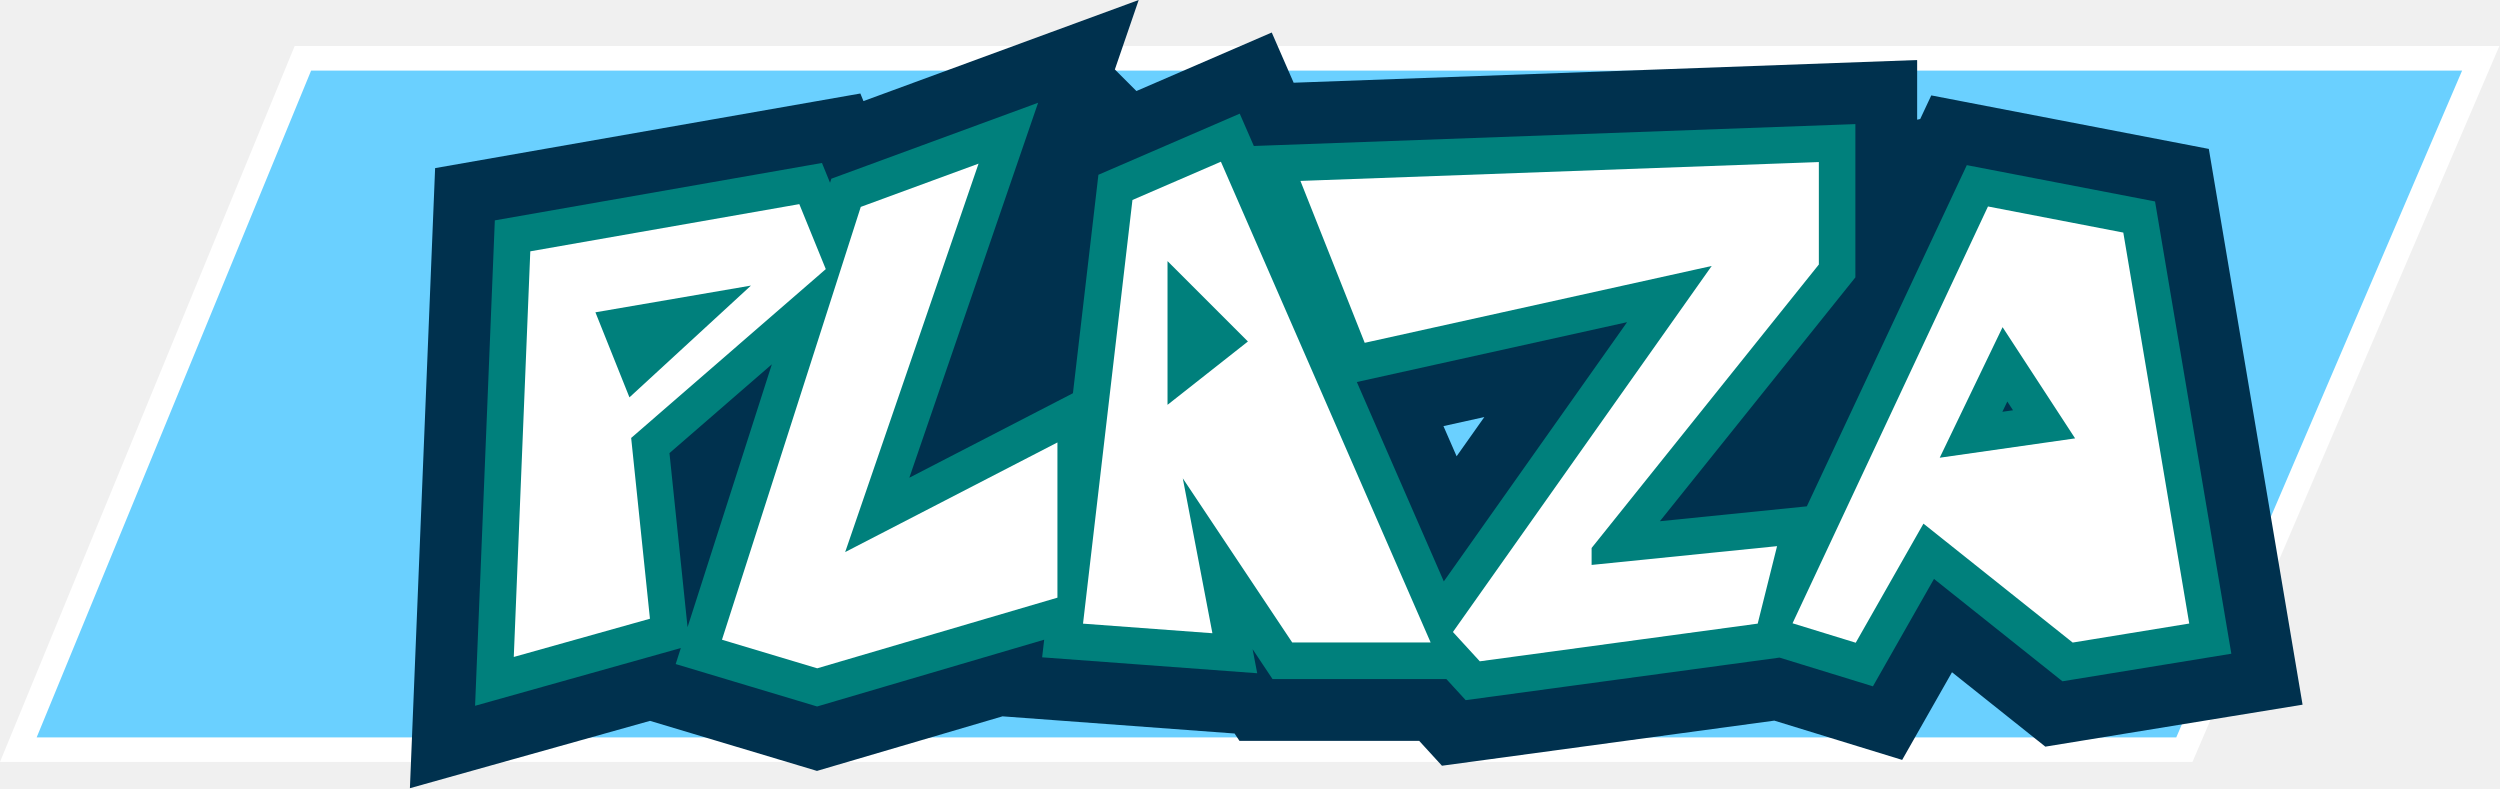
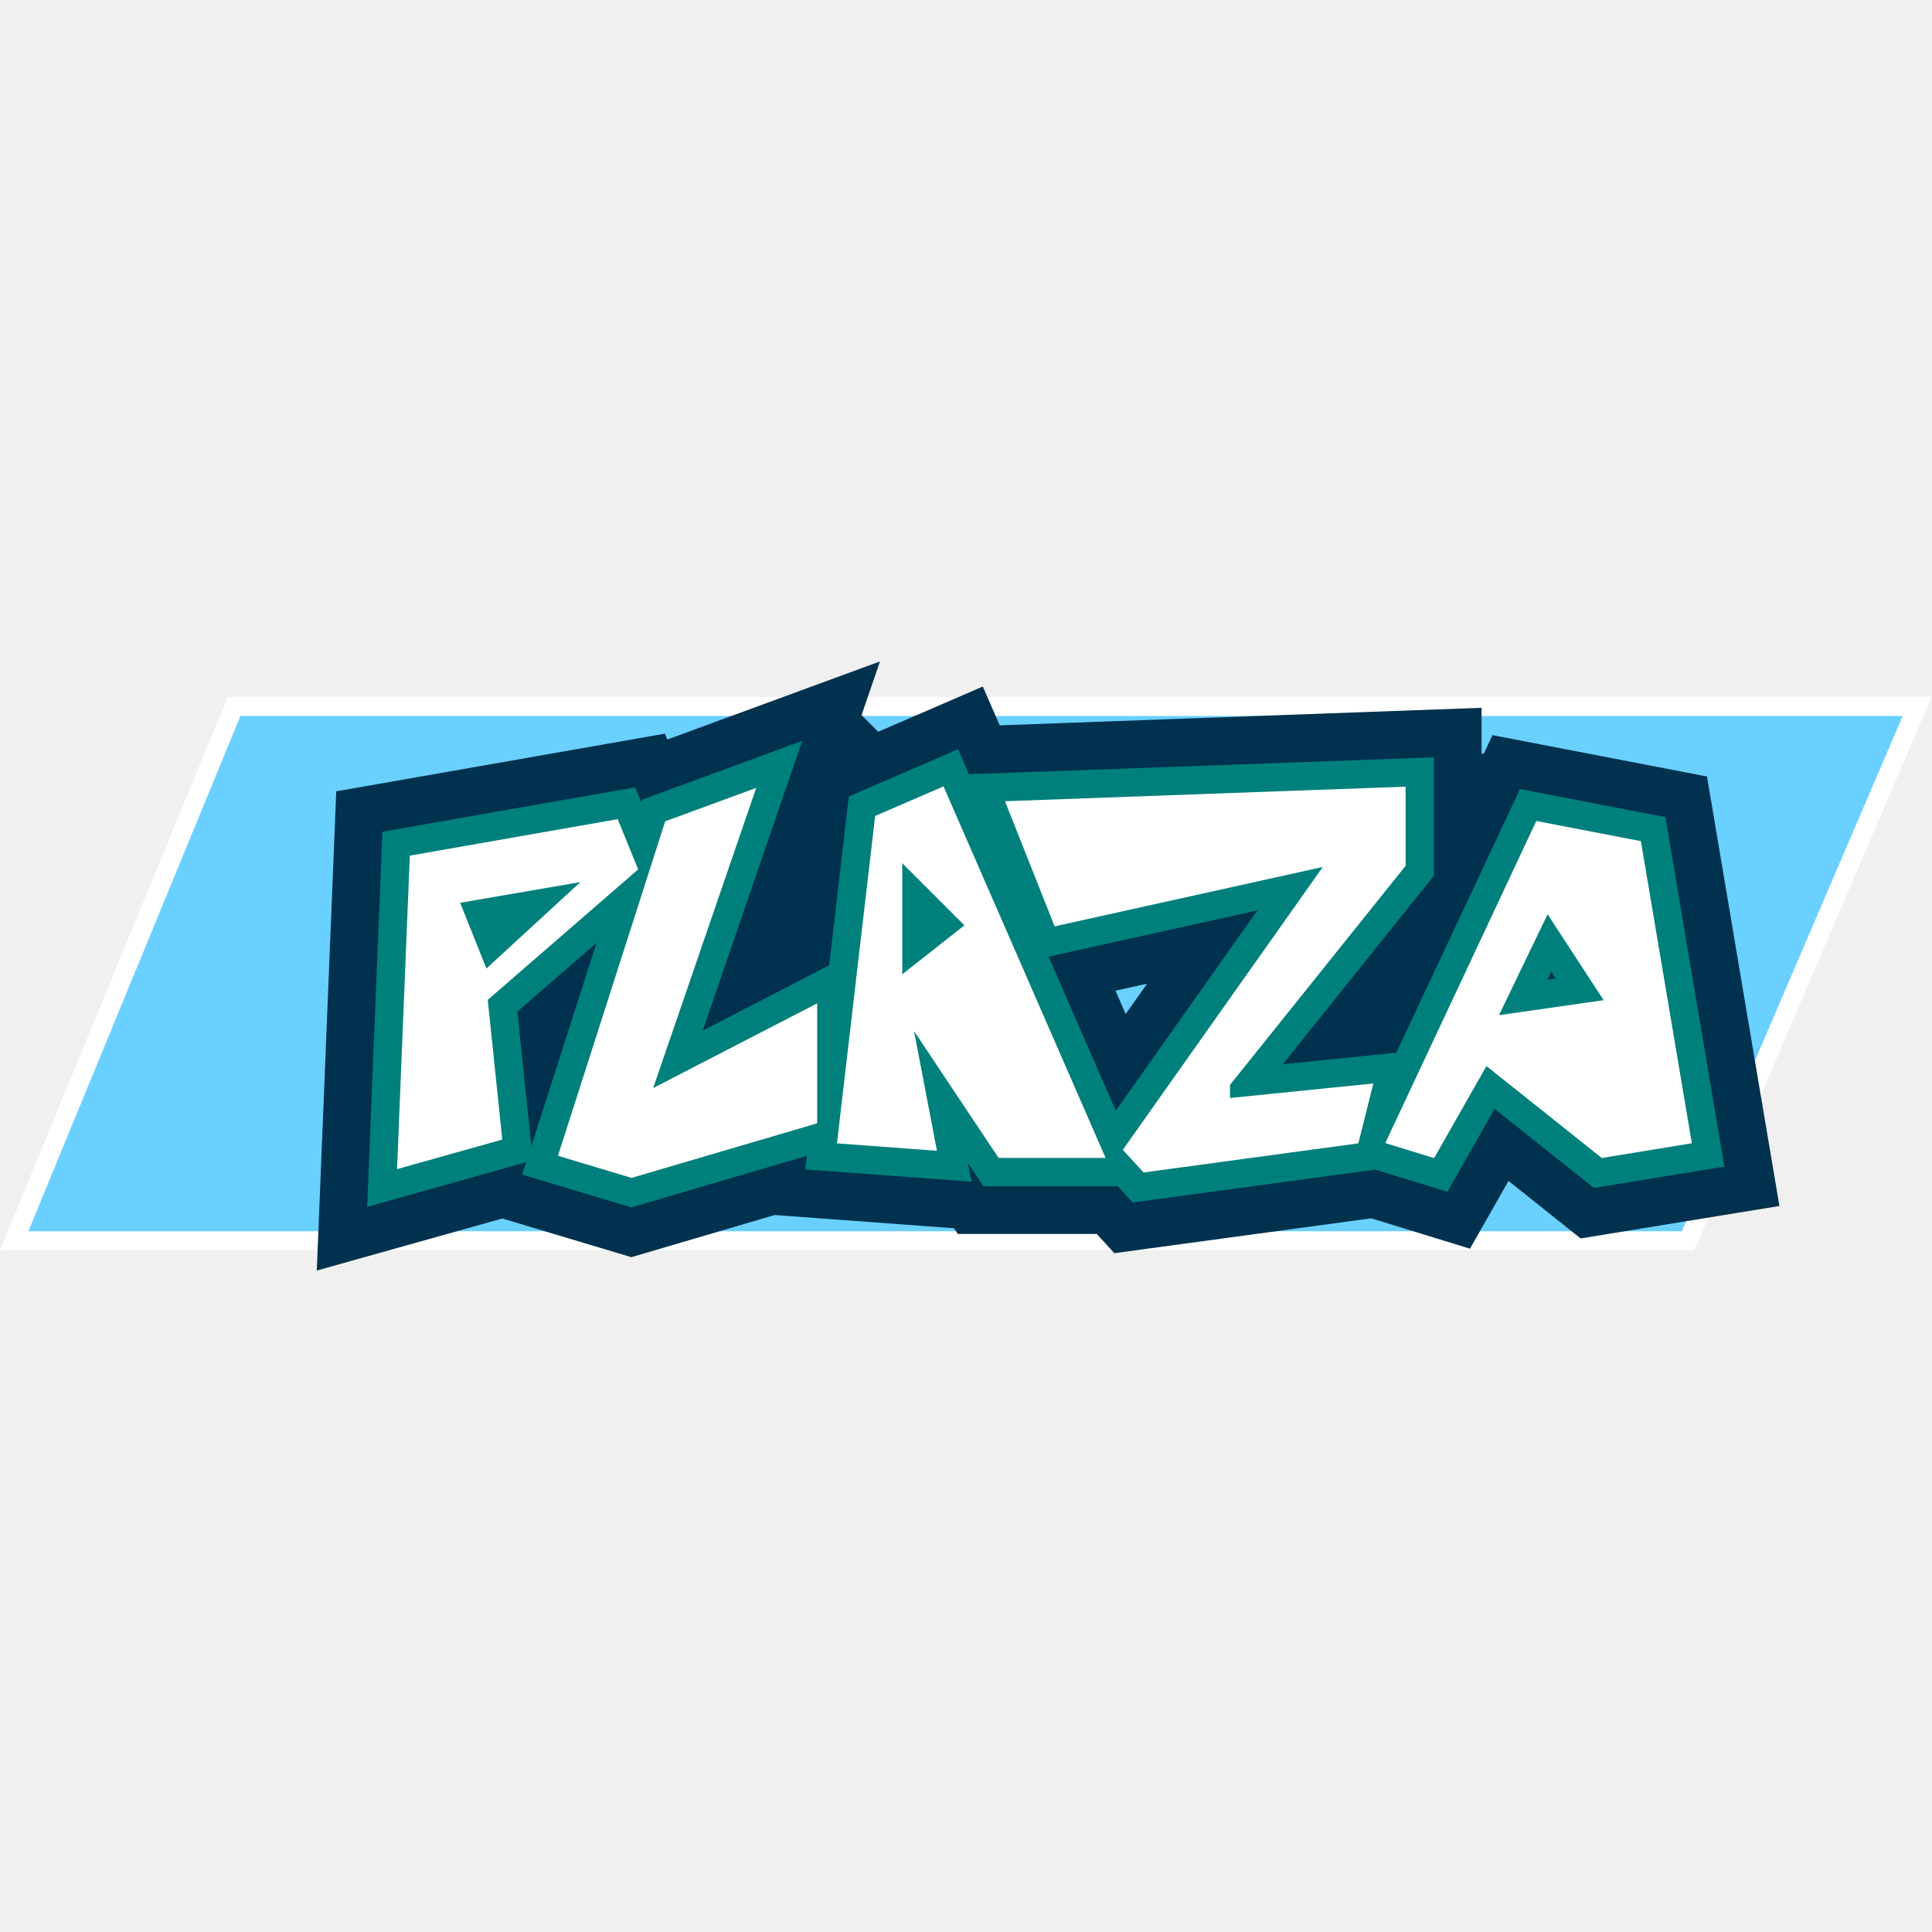
- <svg xmlns="http://www.w3.org/2000/svg" version="1.1" width="3457" height="1090" viewBox="0 0 3457 1090" preserveAspectRatio="xMidYMid meet">
-   <path d="m418.84 80.628-393.49 956h2995.2l409.81-956z" fill="#6ad0ff" stroke="#fff" stroke-width="33.962" />
-   <path d="m1574.6 0-380.61 139.8-4.279-10.502-588.03 103.17-34.855 857.46 332.03-93.135 230.85 69.225 256.58-75.471 320.87 23.748 6.766 10.152h248.52l31.492 34.41 459.6-62.375 176.77 54.326 68.91-121.23 129.07 102.89 355.71-58.032-129.63-768.51-383.79-74.006-15.301 32.648-4.238 0.938v-82.501l-862.17 31.379-30.287-69.437-187.13 80.93-29.822-29.822zm477.94 576.7-38.342 54.23-18.197-41.709z" fill="#00314e" />
-   <path d="m1435.5 142.09-285.92 105.02-1.805 5.617-11.154-27.375-452.38 79.367-27.303 671.24 284.51-79.848-7.109 22.15 195.56 58.662 314-92.356-2.842 24.383 297.41 22.002-6.363-33.246 27.545 41.328h240.4l8.18 8.924 0.029 0.031 18.471 20.186 433.97-58.856 129.19 39.727 84.436-148.51 177.61 141.55 233.55-38.115-105.49-625.4-260.29-50.211-221.23 471.81-203.18 20.582 270.32-337.18v-211.96l-831.81 30.244-19.496-44.699-195.43 84.524-35.228 302.07-226.21 116.83zm814.41 303.42-253.41 358.43-120.27-275.68zm-1182.6 58.242-116.56 363.52-25.014-240.71zm1708.4 51.496 7.875 12.074-14.699 2.102z" fill="#00807c" />
-   <path d="m1168.7 763.41 293.52-151.6v214.64l-332.15 97.689-131.72-39.518 191.92-598.52 162.87-59.832zm1346.4-397.65-314.23 391.99v23.438l256.46-25.97-26.79 107.13-384.29 52.107-37.16-40.541 357.84-506.14-479.81 106.27-88.89-223.88 716.87-26.068zm-1373.2 6.368-269.13 233.47 25.974 249.99-188.29 52.852 22.828-560.91 372.01-65.264zm1794.2-50.525 91.18 540.62-161.17 26.313-206.36-164.45-93.64 164.68-87.4-26.893 270.27-576.37zm-957.8 566.83h-191.4l-151.34-227.01 40.95 214.21-178.91-13.253 68.35-585.86 122.31-52.895zm703.95-255.5 187.21-26.745-100.29-153.78zm-1067.8-73.131 111.16-87.582-111.16-111.16zm-791.11-127.94 47.05 117.62 168.04-154.59z" fill="#fff" />
+ <svg xmlns="http://www.w3.org/2000/svg" width="3457" height="3457" preserveAspectRatio="xMidYMid" version="1.1" viewBox="0 0 3457 3457">
+   <g transform="translate(0 1183.5)">
+     <path d="m418.84 80.628-393.49 956h2995.2l409.81-956z" fill="#6ad0ff" stroke="#fff" stroke-width="33.962" />
+     <path d="m1574.6 0-380.61 139.8-4.279-10.502-588.03 103.17-34.855 857.46 332.03-93.135 230.85 69.225 256.58-75.471 320.87 23.748 6.766 10.152h248.52l31.492 34.41 459.6-62.375 176.77 54.326 68.91-121.23 129.07 102.89 355.71-58.032-129.63-768.51-383.79-74.006-15.301 32.648-4.238 0.938v-82.501l-862.17 31.379-30.287-69.437-187.13 80.93-29.822-29.822zm477.94 576.7-38.342 54.23-18.197-41.709z" fill="#00314e" />
+     <path d="m1435.5 142.09-285.92 105.02-1.805 5.617-11.154-27.375-452.38 79.367-27.303 671.24 284.51-79.848-7.109 22.15 195.56 58.662 314-92.356-2.842 24.383 297.41 22.002-6.363-33.246 27.545 41.328h240.4l8.18 8.924 0.029 0.031 18.471 20.186 433.97-58.856 129.19 39.727 84.436-148.51 177.61 141.55 233.55-38.115-105.49-625.4-260.29-50.211-221.23 471.81-203.18 20.582 270.32-337.18v-211.96l-831.81 30.244-19.496-44.699-195.43 84.524-35.228 302.07-226.21 116.83zm814.41 303.42-253.41 358.43-120.27-275.68zm-1182.6 58.242-116.56 363.52-25.014-240.71zm1708.4 51.496 7.875 12.074-14.699 2.102z" fill="#00807c" />
+     <path d="m1168.7 763.41 293.52-151.6v214.64l-332.15 97.689-131.72-39.518 191.92-598.52 162.87-59.832zm1346.4-397.65-314.23 391.99v23.438l256.46-25.97-26.79 107.13-384.29 52.107-37.16-40.541 357.84-506.14-479.81 106.27-88.89-223.88 716.87-26.068zm-1373.2 6.368-269.13 233.47 25.974 249.99-188.29 52.852 22.828-560.91 372.01-65.264zm1794.2-50.525 91.18 540.62-161.17 26.313-206.36-164.45-93.64 164.68-87.4-26.893 270.27-576.37zm-957.8 566.83h-191.4l-151.34-227.01 40.95 214.21-178.91-13.253 68.35-585.86 122.31-52.895zm703.95-255.5 187.21-26.745-100.29-153.78zm-1067.8-73.131 111.16-87.582-111.16-111.16zm-791.11-127.94 47.05 117.62 168.04-154.59z" fill="#fff" />
+   </g>
</svg>
